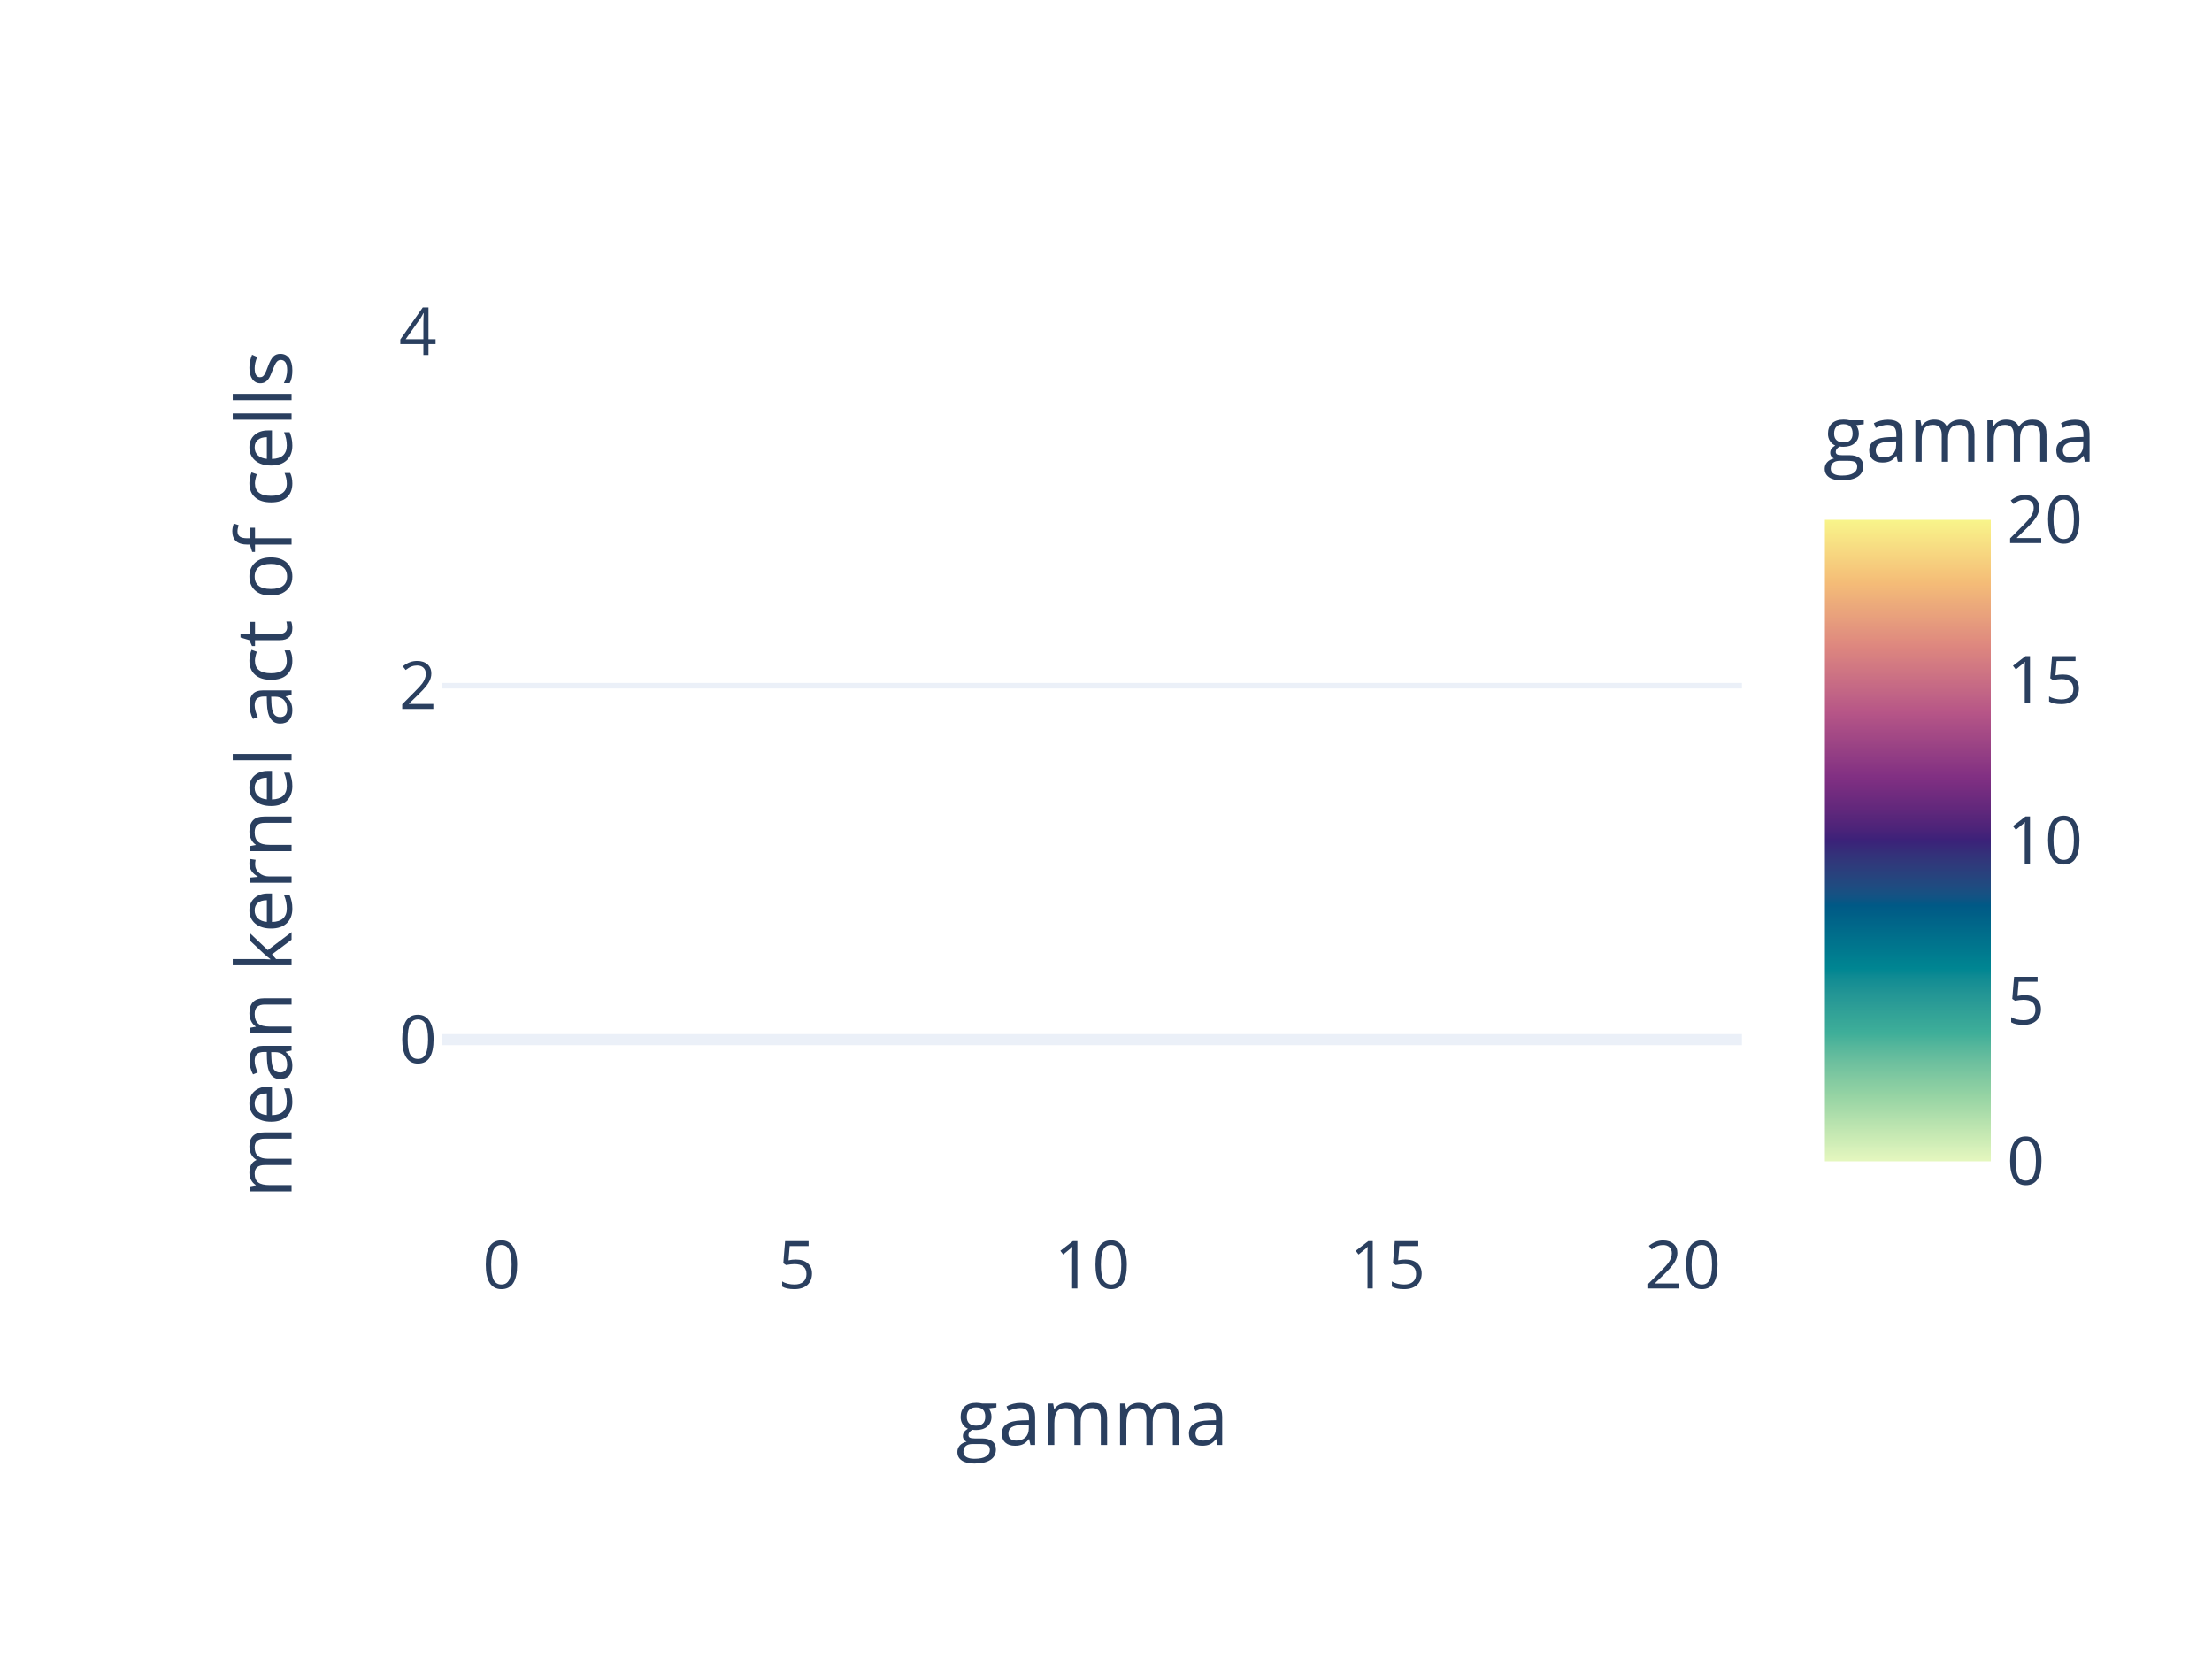
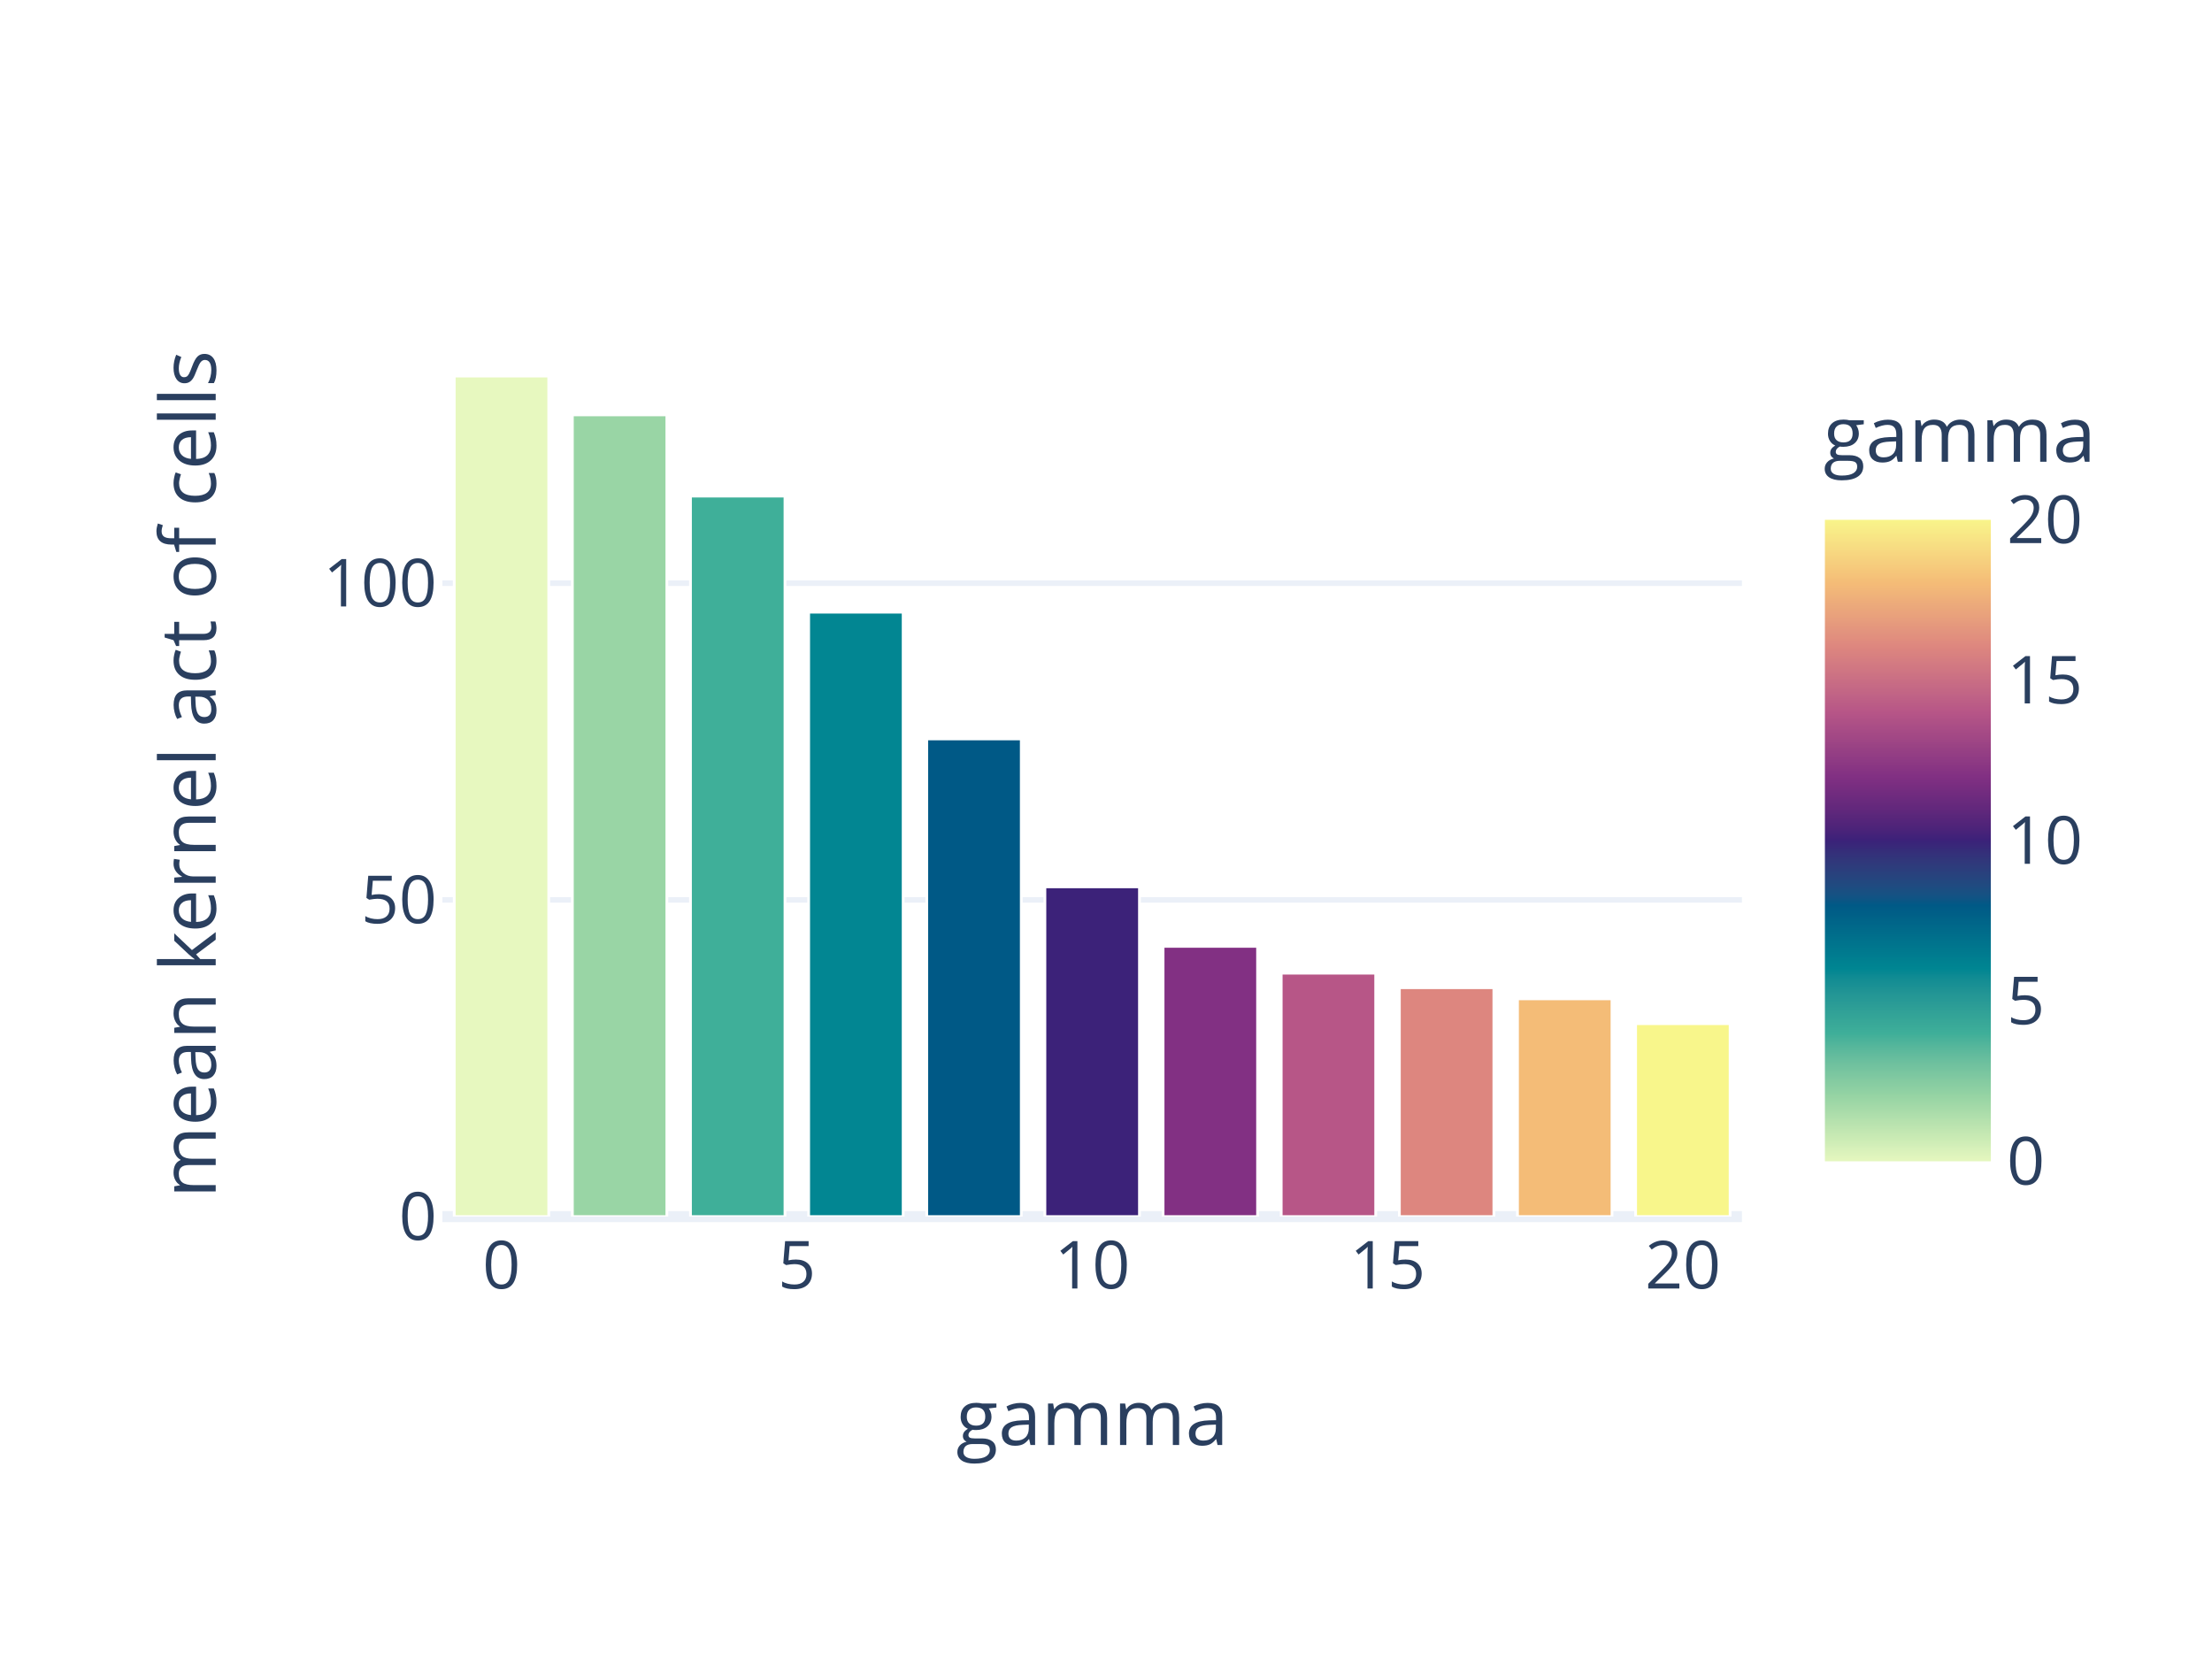
<svg xmlns="http://www.w3.org/2000/svg" class="main-svg" width="400" height="300" style="" viewBox="0 0 400 300">
  <rect x="0" y="0" width="400" height="300" style="fill: rgb(255, 255, 255); fill-opacity: 1;" />
-   <defs id="defs-3c13eb">
+   <defs id="defs-0a90d8">
    <g class="clips">
-       <clipPath id="clip3c13ebxyplot" class="plotclip">
+       <clipPath id="clip0a90d8xyplot" class="plotclip">
        <rect width="235" height="160" />
      </clipPath>
-       <clipPath class="axesclip" id="clip3c13ebx">
+       <clipPath class="axesclip" id="clip0a90d8x">
        <rect x="80" y="0" width="235" height="300" />
      </clipPath>
-       <clipPath class="axesclip" id="clip3c13eby">
+       <clipPath class="axesclip" id="clip0a90d8y">
        <rect x="0" y="60" width="400" height="160" />
      </clipPath>
-       <clipPath class="axesclip" id="clip3c13ebxy">
+       <clipPath class="axesclip" id="clip0a90d8xy">
        <rect x="80" y="60" width="235" height="160" />
      </clipPath>
    </g>
    <g class="gradients">
-       <linearGradient x1="0" y1="1" x2="0" y2="0" gradientUnits="objectBoundingBox" id="g3c13eb-cbcoloraxis">
+       <linearGradient x1="0" y1="1" x2="0" y2="0" gradientUnits="objectBoundingBox" id="g0a90d8-cbcoloraxis">
        <stop offset="0%" stop-color="rgb(231, 248, 191)" stop-opacity="1" />
        <stop offset="0.392%" stop-color="rgb(228, 247, 190)" stop-opacity="1" />
        <stop offset="0.784%" stop-color="rgb(225, 245, 189)" stop-opacity="1" />
        <stop offset="1.176%" stop-color="rgb(222, 244, 188)" stop-opacity="1" />
        <stop offset="1.569%" stop-color="rgb(219, 242, 187)" stop-opacity="1" />
        <stop offset="1.961%" stop-color="rgb(216, 241, 186)" stop-opacity="1" />
        <stop offset="2.353%" stop-color="rgb(213, 240, 185)" stop-opacity="1" />
        <stop offset="2.745%" stop-color="rgb(210, 238, 184)" stop-opacity="1" />
        <stop offset="3.137%" stop-color="rgb(207, 237, 182)" stop-opacity="1" />
        <stop offset="3.529%" stop-color="rgb(204, 236, 181)" stop-opacity="1" />
        <stop offset="3.922%" stop-color="rgb(201, 234, 180)" stop-opacity="1" />
        <stop offset="4.314%" stop-color="rgb(198, 233, 179)" stop-opacity="1" />
        <stop offset="4.706%" stop-color="rgb(195, 231, 178)" stop-opacity="1" />
        <stop offset="5.098%" stop-color="rgb(192, 230, 177)" stop-opacity="1" />
        <stop offset="5.49%" stop-color="rgb(189, 229, 176)" stop-opacity="1" />
        <stop offset="5.882%" stop-color="rgb(186, 227, 175)" stop-opacity="1" />
        <stop offset="6.275%" stop-color="rgb(183, 226, 174)" stop-opacity="1" />
        <stop offset="6.667%" stop-color="rgb(180, 225, 173)" stop-opacity="1" />
        <stop offset="7.059%" stop-color="rgb(176, 223, 172)" stop-opacity="1" />
        <stop offset="7.451%" stop-color="rgb(173, 222, 171)" stop-opacity="1" />
        <stop offset="7.843%" stop-color="rgb(170, 220, 170)" stop-opacity="1" />
        <stop offset="8.235%" stop-color="rgb(167, 219, 169)" stop-opacity="1" />
        <stop offset="8.627%" stop-color="rgb(164, 218, 168)" stop-opacity="1" />
        <stop offset="9.02%" stop-color="rgb(160, 216, 167)" stop-opacity="1" />
        <stop offset="9.412%" stop-color="rgb(157, 215, 166)" stop-opacity="1" />
        <stop offset="9.804%" stop-color="rgb(154, 214, 165)" stop-opacity="1" />
        <stop offset="10.196%" stop-color="rgb(151, 212, 164)" stop-opacity="1" />
        <stop offset="10.588%" stop-color="rgb(148, 211, 163)" stop-opacity="1" />
        <stop offset="10.98%" stop-color="rgb(145, 209, 163)" stop-opacity="1" />
        <stop offset="11.373%" stop-color="rgb(142, 208, 163)" stop-opacity="1" />
        <stop offset="11.765%" stop-color="rgb(139, 206, 162)" stop-opacity="1" />
        <stop offset="12.157%" stop-color="rgb(136, 205, 162)" stop-opacity="1" />
        <stop offset="12.549%" stop-color="rgb(133, 203, 161)" stop-opacity="1" />
        <stop offset="12.941%" stop-color="rgb(130, 202, 161)" stop-opacity="1" />
        <stop offset="13.333%" stop-color="rgb(127, 200, 161)" stop-opacity="1" />
        <stop offset="13.725%" stop-color="rgb(124, 199, 160)" stop-opacity="1" />
        <stop offset="14.118%" stop-color="rgb(121, 197, 160)" stop-opacity="1" />
        <stop offset="14.51%" stop-color="rgb(117, 196, 159)" stop-opacity="1" />
        <stop offset="14.902%" stop-color="rgb(114, 194, 159)" stop-opacity="1" />
        <stop offset="15.294%" stop-color="rgb(111, 193, 158)" stop-opacity="1" />
        <stop offset="15.686%" stop-color="rgb(108, 191, 158)" stop-opacity="1" />
        <stop offset="16.078%" stop-color="rgb(104, 190, 158)" stop-opacity="1" />
        <stop offset="16.471%" stop-color="rgb(101, 188, 157)" stop-opacity="1" />
        <stop offset="16.863%" stop-color="rgb(97, 187, 157)" stop-opacity="1" />
        <stop offset="17.255%" stop-color="rgb(93, 185, 156)" stop-opacity="1" />
        <stop offset="17.647%" stop-color="rgb(89, 184, 156)" stop-opacity="1" />
        <stop offset="18.039%" stop-color="rgb(86, 182, 155)" stop-opacity="1" />
        <stop offset="18.431%" stop-color="rgb(81, 181, 155)" stop-opacity="1" />
        <stop offset="18.824%" stop-color="rgb(77, 179, 154)" stop-opacity="1" />
        <stop offset="19.216%" stop-color="rgb(73, 178, 154)" stop-opacity="1" />
        <stop offset="19.608%" stop-color="rgb(68, 176, 153)" stop-opacity="1" />
        <stop offset="20%" stop-color="rgb(63, 175, 153)" stop-opacity="1" />
        <stop offset="20.392%" stop-color="rgb(61, 173, 153)" stop-opacity="1" />
        <stop offset="20.784%" stop-color="rgb(60, 172, 153)" stop-opacity="1" />
        <stop offset="21.176%" stop-color="rgb(58, 170, 152)" stop-opacity="1" />
        <stop offset="21.569%" stop-color="rgb(57, 168, 152)" stop-opacity="1" />
        <stop offset="21.961%" stop-color="rgb(55, 167, 152)" stop-opacity="1" />
        <stop offset="22.353%" stop-color="rgb(53, 165, 151)" stop-opacity="1" />
        <stop offset="22.745%" stop-color="rgb(51, 164, 151)" stop-opacity="1" />
        <stop offset="23.137%" stop-color="rgb(50, 162, 151)" stop-opacity="1" />
        <stop offset="23.529%" stop-color="rgb(48, 160, 151)" stop-opacity="1" />
        <stop offset="23.922%" stop-color="rgb(46, 159, 150)" stop-opacity="1" />
        <stop offset="24.314%" stop-color="rgb(44, 157, 150)" stop-opacity="1" />
        <stop offset="24.706%" stop-color="rgb(42, 155, 150)" stop-opacity="1" />
        <stop offset="25.098%" stop-color="rgb(40, 154, 150)" stop-opacity="1" />
        <stop offset="25.49%" stop-color="rgb(38, 152, 149)" stop-opacity="1" />
        <stop offset="25.882%" stop-color="rgb(36, 151, 149)" stop-opacity="1" />
        <stop offset="26.275%" stop-color="rgb(34, 149, 149)" stop-opacity="1" />
        <stop offset="26.667%" stop-color="rgb(31, 147, 148)" stop-opacity="1" />
        <stop offset="27.059%" stop-color="rgb(29, 146, 148)" stop-opacity="1" />
        <stop offset="27.451%" stop-color="rgb(26, 144, 148)" stop-opacity="1" />
        <stop offset="27.843%" stop-color="rgb(23, 143, 148)" stop-opacity="1" />
        <stop offset="28.235%" stop-color="rgb(20, 141, 147)" stop-opacity="1" />
        <stop offset="28.627%" stop-color="rgb(17, 140, 147)" stop-opacity="1" />
        <stop offset="29.02%" stop-color="rgb(13, 138, 147)" stop-opacity="1" />
        <stop offset="29.412%" stop-color="rgb(8, 136, 146)" stop-opacity="1" />
        <stop offset="29.804%" stop-color="rgb(3, 135, 146)" stop-opacity="1" />
        <stop offset="30.196%" stop-color="rgb(0, 133, 146)" stop-opacity="1" />
        <stop offset="30.588%" stop-color="rgb(0, 131, 145)" stop-opacity="1" />
        <stop offset="30.98%" stop-color="rgb(0, 130, 145)" stop-opacity="1" />
        <stop offset="31.373%" stop-color="rgb(0, 128, 144)" stop-opacity="1" />
        <stop offset="31.765%" stop-color="rgb(0, 126, 144)" stop-opacity="1" />
        <stop offset="32.157%" stop-color="rgb(0, 124, 143)" stop-opacity="1" />
        <stop offset="32.549%" stop-color="rgb(0, 122, 143)" stop-opacity="1" />
        <stop offset="32.941%" stop-color="rgb(0, 121, 142)" stop-opacity="1" />
        <stop offset="33.333%" stop-color="rgb(0, 119, 142)" stop-opacity="1" />
        <stop offset="33.725%" stop-color="rgb(0, 117, 141)" stop-opacity="1" />
        <stop offset="34.118%" stop-color="rgb(0, 115, 141)" stop-opacity="1" />
        <stop offset="34.51%" stop-color="rgb(0, 114, 140)" stop-opacity="1" />
        <stop offset="34.902%" stop-color="rgb(0, 112, 140)" stop-opacity="1" />
        <stop offset="35.294%" stop-color="rgb(0, 110, 139)" stop-opacity="1" />
        <stop offset="35.686%" stop-color="rgb(0, 108, 139)" stop-opacity="1" />
        <stop offset="36.078%" stop-color="rgb(0, 107, 138)" stop-opacity="1" />
        <stop offset="36.471%" stop-color="rgb(0, 105, 138)" stop-opacity="1" />
        <stop offset="36.863%" stop-color="rgb(0, 103, 137)" stop-opacity="1" />
        <stop offset="37.255%" stop-color="rgb(0, 101, 137)" stop-opacity="1" />
        <stop offset="37.647%" stop-color="rgb(0, 100, 136)" stop-opacity="1" />
        <stop offset="38.039%" stop-color="rgb(0, 98, 136)" stop-opacity="1" />
        <stop offset="38.431%" stop-color="rgb(0, 96, 135)" stop-opacity="1" />
        <stop offset="38.824%" stop-color="rgb(0, 94, 135)" stop-opacity="1" />
        <stop offset="39.216%" stop-color="rgb(0, 93, 135)" stop-opacity="1" />
        <stop offset="39.608%" stop-color="rgb(0, 91, 134)" stop-opacity="1" />
        <stop offset="40%" stop-color="rgb(0, 89, 134)" stop-opacity="1" />
        <stop offset="40.392%" stop-color="rgb(6, 87, 133)" stop-opacity="1" />
        <stop offset="40.784%" stop-color="rgb(12, 85, 132)" stop-opacity="1" />
        <stop offset="41.176%" stop-color="rgb(17, 83, 132)" stop-opacity="1" />
        <stop offset="41.569%" stop-color="rgb(21, 82, 131)" stop-opacity="1" />
        <stop offset="41.961%" stop-color="rgb(24, 80, 130)" stop-opacity="1" />
        <stop offset="42.353%" stop-color="rgb(27, 78, 129)" stop-opacity="1" />
        <stop offset="42.745%" stop-color="rgb(30, 76, 129)" stop-opacity="1" />
        <stop offset="43.137%" stop-color="rgb(32, 74, 128)" stop-opacity="1" />
        <stop offset="43.529%" stop-color="rgb(34, 72, 127)" stop-opacity="1" />
        <stop offset="43.922%" stop-color="rgb(36, 70, 127)" stop-opacity="1" />
        <stop offset="44.314%" stop-color="rgb(38, 68, 126)" stop-opacity="1" />
        <stop offset="44.706%" stop-color="rgb(40, 66, 125)" stop-opacity="1" />
        <stop offset="45.098%" stop-color="rgb(42, 64, 125)" stop-opacity="1" />
        <stop offset="45.49%" stop-color="rgb(43, 62, 124)" stop-opacity="1" />
        <stop offset="45.882%" stop-color="rgb(45, 60, 124)" stop-opacity="1" />
        <stop offset="46.275%" stop-color="rgb(46, 58, 123)" stop-opacity="1" />
        <stop offset="46.667%" stop-color="rgb(48, 56, 123)" stop-opacity="1" />
        <stop offset="47.059%" stop-color="rgb(49, 54, 122)" stop-opacity="1" />
        <stop offset="47.451%" stop-color="rgb(50, 51, 122)" stop-opacity="1" />
        <stop offset="47.843%" stop-color="rgb(52, 49, 122)" stop-opacity="1" />
        <stop offset="48.235%" stop-color="rgb(53, 46, 121)" stop-opacity="1" />
        <stop offset="48.627%" stop-color="rgb(54, 44, 121)" stop-opacity="1" />
        <stop offset="49.02%" stop-color="rgb(56, 41, 121)" stop-opacity="1" />
        <stop offset="49.412%" stop-color="rgb(57, 38, 121)" stop-opacity="1" />
        <stop offset="49.804%" stop-color="rgb(58, 35, 121)" stop-opacity="1" />
        <stop offset="50.196%" stop-color="rgb(61, 33, 121)" stop-opacity="1" />
        <stop offset="50.588%" stop-color="rgb(65, 34, 121)" stop-opacity="1" />
        <stop offset="50.98%" stop-color="rgb(68, 34, 121)" stop-opacity="1" />
        <stop offset="51.373%" stop-color="rgb(72, 35, 121)" stop-opacity="1" />
        <stop offset="51.765%" stop-color="rgb(75, 35, 121)" stop-opacity="1" />
        <stop offset="52.157%" stop-color="rgb(78, 36, 121)" stop-opacity="1" />
        <stop offset="52.549%" stop-color="rgb(81, 36, 121)" stop-opacity="1" />
        <stop offset="52.941%" stop-color="rgb(84, 37, 122)" stop-opacity="1" />
        <stop offset="53.333%" stop-color="rgb(87, 37, 122)" stop-opacity="1" />
        <stop offset="53.725%" stop-color="rgb(89, 38, 122)" stop-opacity="1" />
        <stop offset="54.118%" stop-color="rgb(92, 39, 123)" stop-opacity="1" />
        <stop offset="54.51%" stop-color="rgb(95, 39, 123)" stop-opacity="1" />
        <stop offset="54.902%" stop-color="rgb(98, 40, 124)" stop-opacity="1" />
        <stop offset="55.294%" stop-color="rgb(100, 40, 124)" stop-opacity="1" />
        <stop offset="55.686%" stop-color="rgb(103, 41, 124)" stop-opacity="1" />
        <stop offset="56.078%" stop-color="rgb(105, 42, 125)" stop-opacity="1" />
        <stop offset="56.471%" stop-color="rgb(108, 42, 126)" stop-opacity="1" />
        <stop offset="56.863%" stop-color="rgb(110, 43, 126)" stop-opacity="1" />
        <stop offset="57.255%" stop-color="rgb(113, 43, 127)" stop-opacity="1" />
        <stop offset="57.647%" stop-color="rgb(115, 44, 127)" stop-opacity="1" />
        <stop offset="58.039%" stop-color="rgb(118, 45, 128)" stop-opacity="1" />
        <stop offset="58.431%" stop-color="rgb(120, 45, 128)" stop-opacity="1" />
        <stop offset="58.824%" stop-color="rgb(123, 46, 129)" stop-opacity="1" />
        <stop offset="59.216%" stop-color="rgb(125, 47, 130)" stop-opacity="1" />
        <stop offset="59.608%" stop-color="rgb(128, 47, 130)" stop-opacity="1" />
        <stop offset="60%" stop-color="rgb(130, 48, 131)" stop-opacity="1" />
        <stop offset="60.392%" stop-color="rgb(132, 50, 131)" stop-opacity="1" />
        <stop offset="60.784%" stop-color="rgb(134, 51, 131)" stop-opacity="1" />
        <stop offset="61.176%" stop-color="rgb(136, 53, 131)" stop-opacity="1" />
        <stop offset="61.569%" stop-color="rgb(138, 54, 131)" stop-opacity="1" />
        <stop offset="61.961%" stop-color="rgb(140, 56, 131)" stop-opacity="1" />
        <stop offset="62.353%" stop-color="rgb(142, 58, 132)" stop-opacity="1" />
        <stop offset="62.745%" stop-color="rgb(144, 59, 132)" stop-opacity="1" />
        <stop offset="63.137%" stop-color="rgb(146, 61, 132)" stop-opacity="1" />
        <stop offset="63.529%" stop-color="rgb(148, 62, 132)" stop-opacity="1" />
        <stop offset="63.922%" stop-color="rgb(150, 64, 132)" stop-opacity="1" />
        <stop offset="64.314%" stop-color="rgb(152, 65, 132)" stop-opacity="1" />
        <stop offset="64.706%" stop-color="rgb(154, 67, 132)" stop-opacity="1" />
        <stop offset="65.098%" stop-color="rgb(156, 68, 133)" stop-opacity="1" />
        <stop offset="65.49%" stop-color="rgb(159, 70, 133)" stop-opacity="1" />
        <stop offset="65.882%" stop-color="rgb(161, 71, 133)" stop-opacity="1" />
        <stop offset="66.275%" stop-color="rgb(163, 72, 133)" stop-opacity="1" />
        <stop offset="66.667%" stop-color="rgb(165, 74, 133)" stop-opacity="1" />
        <stop offset="67.059%" stop-color="rgb(167, 75, 134)" stop-opacity="1" />
        <stop offset="67.451%" stop-color="rgb(169, 77, 134)" stop-opacity="1" />
        <stop offset="67.843%" stop-color="rgb(171, 78, 134)" stop-opacity="1" />
        <stop offset="68.235%" stop-color="rgb(173, 80, 134)" stop-opacity="1" />
        <stop offset="68.627%" stop-color="rgb(175, 81, 134)" stop-opacity="1" />
        <stop offset="69.02%" stop-color="rgb(178, 82, 135)" stop-opacity="1" />
        <stop offset="69.412%" stop-color="rgb(180, 84, 135)" stop-opacity="1" />
        <stop offset="69.804%" stop-color="rgb(182, 85, 135)" stop-opacity="1" />
        <stop offset="70.196%" stop-color="rgb(184, 87, 135)" stop-opacity="1" />
        <stop offset="70.588%" stop-color="rgb(185, 89, 135)" stop-opacity="1" />
        <stop offset="70.98%" stop-color="rgb(186, 91, 134)" stop-opacity="1" />
        <stop offset="71.373%" stop-color="rgb(188, 93, 134)" stop-opacity="1" />
        <stop offset="71.765%" stop-color="rgb(189, 95, 134)" stop-opacity="1" />
        <stop offset="72.157%" stop-color="rgb(191, 97, 134)" stop-opacity="1" />
        <stop offset="72.549%" stop-color="rgb(192, 99, 134)" stop-opacity="1" />
        <stop offset="72.941%" stop-color="rgb(194, 101, 133)" stop-opacity="1" />
        <stop offset="73.333%" stop-color="rgb(195, 103, 133)" stop-opacity="1" />
        <stop offset="73.725%" stop-color="rgb(197, 105, 133)" stop-opacity="1" />
        <stop offset="74.118%" stop-color="rgb(198, 106, 133)" stop-opacity="1" />
        <stop offset="74.51%" stop-color="rgb(200, 108, 132)" stop-opacity="1" />
        <stop offset="74.902%" stop-color="rgb(201, 110, 132)" stop-opacity="1" />
        <stop offset="75.294%" stop-color="rgb(203, 112, 132)" stop-opacity="1" />
        <stop offset="75.686%" stop-color="rgb(204, 114, 131)" stop-opacity="1" />
        <stop offset="76.078%" stop-color="rgb(206, 116, 131)" stop-opacity="1" />
        <stop offset="76.471%" stop-color="rgb(207, 118, 131)" stop-opacity="1" />
        <stop offset="76.863%" stop-color="rgb(209, 119, 130)" stop-opacity="1" />
        <stop offset="77.255%" stop-color="rgb(210, 121, 130)" stop-opacity="1" />
        <stop offset="77.647%" stop-color="rgb(212, 123, 130)" stop-opacity="1" />
        <stop offset="78.039%" stop-color="rgb(213, 125, 129)" stop-opacity="1" />
        <stop offset="78.431%" stop-color="rgb(215, 127, 129)" stop-opacity="1" />
        <stop offset="78.824%" stop-color="rgb(216, 129, 128)" stop-opacity="1" />
        <stop offset="79.216%" stop-color="rgb(218, 130, 128)" stop-opacity="1" />
        <stop offset="79.608%" stop-color="rgb(219, 132, 127)" stop-opacity="1" />
        <stop offset="80%" stop-color="rgb(221, 134, 127)" stop-opacity="1" />
        <stop offset="80.392%" stop-color="rgb(222, 136, 127)" stop-opacity="1" />
        <stop offset="80.784%" stop-color="rgb(223, 138, 127)" stop-opacity="1" />
        <stop offset="81.176%" stop-color="rgb(224, 141, 126)" stop-opacity="1" />
        <stop offset="81.569%" stop-color="rgb(225, 143, 126)" stop-opacity="1" />
        <stop offset="81.961%" stop-color="rgb(225, 145, 126)" stop-opacity="1" />
        <stop offset="82.353%" stop-color="rgb(226, 147, 126)" stop-opacity="1" />
        <stop offset="82.745%" stop-color="rgb(227, 149, 126)" stop-opacity="1" />
        <stop offset="83.137%" stop-color="rgb(228, 151, 125)" stop-opacity="1" />
        <stop offset="83.529%" stop-color="rgb(229, 153, 125)" stop-opacity="1" />
        <stop offset="83.922%" stop-color="rgb(230, 155, 125)" stop-opacity="1" />
        <stop offset="84.314%" stop-color="rgb(231, 158, 125)" stop-opacity="1" />
        <stop offset="84.706%" stop-color="rgb(232, 160, 124)" stop-opacity="1" />
        <stop offset="85.098%" stop-color="rgb(233, 162, 124)" stop-opacity="1" />
        <stop offset="85.49%" stop-color="rgb(234, 164, 124)" stop-opacity="1" />
        <stop offset="85.882%" stop-color="rgb(234, 166, 123)" stop-opacity="1" />
        <stop offset="86.275%" stop-color="rgb(235, 168, 123)" stop-opacity="1" />
        <stop offset="86.667%" stop-color="rgb(236, 170, 123)" stop-opacity="1" />
        <stop offset="87.059%" stop-color="rgb(237, 172, 122)" stop-opacity="1" />
        <stop offset="87.451%" stop-color="rgb(238, 174, 122)" stop-opacity="1" />
        <stop offset="87.843%" stop-color="rgb(239, 177, 122)" stop-opacity="1" />
        <stop offset="88.235%" stop-color="rgb(240, 179, 121)" stop-opacity="1" />
        <stop offset="88.627%" stop-color="rgb(241, 181, 121)" stop-opacity="1" />
        <stop offset="89.02%" stop-color="rgb(242, 183, 120)" stop-opacity="1" />
        <stop offset="89.412%" stop-color="rgb(243, 185, 120)" stop-opacity="1" />
        <stop offset="89.804%" stop-color="rgb(244, 187, 119)" stop-opacity="1" />
        <stop offset="90.196%" stop-color="rgb(244, 189, 119)" stop-opacity="1" />
        <stop offset="90.588%" stop-color="rgb(244, 191, 120)" stop-opacity="1" />
        <stop offset="90.98%" stop-color="rgb(245, 194, 121)" stop-opacity="1" />
        <stop offset="91.373%" stop-color="rgb(245, 196, 122)" stop-opacity="1" />
        <stop offset="91.765%" stop-color="rgb(245, 198, 122)" stop-opacity="1" />
        <stop offset="92.157%" stop-color="rgb(246, 201, 123)" stop-opacity="1" />
        <stop offset="92.549%" stop-color="rgb(246, 203, 124)" stop-opacity="1" />
        <stop offset="92.941%" stop-color="rgb(246, 205, 125)" stop-opacity="1" />
        <stop offset="93.333%" stop-color="rgb(246, 207, 126)" stop-opacity="1" />
        <stop offset="93.725%" stop-color="rgb(246, 210, 126)" stop-opacity="1" />
        <stop offset="94.118%" stop-color="rgb(247, 212, 127)" stop-opacity="1" />
        <stop offset="94.51%" stop-color="rgb(247, 214, 128)" stop-opacity="1" />
        <stop offset="94.902%" stop-color="rgb(247, 216, 129)" stop-opacity="1" />
        <stop offset="95.294%" stop-color="rgb(247, 219, 130)" stop-opacity="1" />
        <stop offset="95.686%" stop-color="rgb(247, 221, 130)" stop-opacity="1" />
        <stop offset="96.078%" stop-color="rgb(247, 223, 131)" stop-opacity="1" />
        <stop offset="96.471%" stop-color="rgb(248, 226, 132)" stop-opacity="1" />
        <stop offset="96.863%" stop-color="rgb(248, 228, 133)" stop-opacity="1" />
        <stop offset="97.255%" stop-color="rgb(248, 230, 133)" stop-opacity="1" />
        <stop offset="97.647%" stop-color="rgb(248, 232, 134)" stop-opacity="1" />
        <stop offset="98.039%" stop-color="rgb(248, 235, 135)" stop-opacity="1" />
        <stop offset="98.431%" stop-color="rgb(248, 237, 136)" stop-opacity="1" />
        <stop offset="98.824%" stop-color="rgb(248, 239, 137)" stop-opacity="1" />
        <stop offset="99.216%" stop-color="rgb(248, 241, 137)" stop-opacity="1" />
        <stop offset="99.608%" stop-color="rgb(248, 244, 138)" stop-opacity="1" />
        <stop offset="100%" stop-color="rgb(248, 246, 139)" stop-opacity="1" />
      </linearGradient>
    </g>
    <g class="patterns" />
  </defs>
  <g class="bglayer" />
  <g class="layer-below">
    <g class="imagelayer" />
    <g class="shapelayer" />
  </g>
  <g class="cartesianlayer">
    <g class="subplot xy">
      <g class="layer-subplot">
        <g class="shapelayer" />
        <g class="imagelayer" />
      </g>
      <g class="minor-gridlayer">
        <g class="x" />
        <g class="y" />
      </g>
      <g class="gridlayer">
        <g class="x" />
        <g class="y">
-           <path class="ygrid crisp" transform="translate(0,124)" d="M80,0h235" style="stroke: rgb(235, 240, 248); stroke-opacity: 1; stroke-width: 1px;" />
+           <path class="ygrid crisp" transform="translate(0,162.73)" d="M80,0h235" style="stroke: rgb(235, 240, 248); stroke-opacity: 1; stroke-width: 1px;" />
+           <path class="ygrid crisp" transform="translate(0,105.46)" d="M80,0h235" style="stroke: rgb(235, 240, 248); stroke-opacity: 1; stroke-width: 1px;" />
        </g>
      </g>
      <g class="zerolinelayer">
-         <path class="yzl zl crisp" transform="translate(0,188)" d="M80,0h235" style="stroke: rgb(235, 240, 248); stroke-opacity: 1; stroke-width: 2px;" />
+         <path class="yzl zl crisp" transform="translate(0,220)" d="M80,0h235" style="stroke: rgb(235, 240, 248); stroke-opacity: 1; stroke-width: 2px;" />
      </g>
      <g class="layer-between">
        <g class="shapelayer" />
        <g class="imagelayer" />
      </g>
      <path class="xlines-below" />
      <path class="ylines-below" />
      <g class="overlines-below" />
      <g class="xaxislayer-below" />
      <g class="yaxislayer-below" />
      <g class="overaxes-below" />
      <g class="overplot">
-         <g class="xy" transform="translate(80,60)" clip-path="url(#clip3c13ebxyplot)">
+         <g class="xy" transform="translate(80,60)" clip-path="url(#clip0a90d8xyplot)">
          <g class="barlayer mlayer">
            <g class="trace bars" style="opacity: 1;">
              <g class="points">
                <g class="point">
-                   <path d="M0,0Z" style="vector-effect: none; opacity: 1; stroke-width: 0px; fill: rgb(231, 248, 191); fill-opacity: 1; stroke: rgb(255, 255, 255); stroke-opacity: 1;" />
-                 </g>
-                 <g class="point">
-                   <path d="M0,0Z" style="vector-effect: none; opacity: 1; stroke-width: 0px; fill: rgb(153, 213, 165); fill-opacity: 1; stroke: rgb(255, 255, 255); stroke-opacity: 1;" />
-                 </g>
-                 <g class="point">
-                   <path d="M0,0Z" style="vector-effect: none; opacity: 1; stroke-width: 0px; fill: rgb(63, 175, 153); fill-opacity: 1; stroke: rgb(255, 255, 255); stroke-opacity: 1;" />
-                 </g>
-                 <g class="point">
-                   <path d="M0,0Z" style="vector-effect: none; opacity: 1; stroke-width: 0px; fill: rgb(2, 134, 146); fill-opacity: 1; stroke: rgb(255, 255, 255); stroke-opacity: 1;" />
-                 </g>
-                 <g class="point">
-                   <path d="M0,0Z" style="vector-effect: none; opacity: 1; stroke-width: 0px; fill: rgb(0, 89, 134); fill-opacity: 1; stroke: rgb(255, 255, 255); stroke-opacity: 1;" />
-                 </g>
-                 <g class="point">
-                   <path d="M0,0Z" style="vector-effect: none; opacity: 1; stroke-width: 0px; fill: rgb(60, 34, 121); fill-opacity: 1; stroke: rgb(255, 255, 255); stroke-opacity: 1;" />
-                 </g>
-                 <g class="point">
-                   <path d="M0,0Z" style="vector-effect: none; opacity: 1; stroke-width: 0px; fill: rgb(130, 48, 131); fill-opacity: 1; stroke: rgb(255, 255, 255); stroke-opacity: 1;" />
-                 </g>
-                 <g class="point">
-                   <path d="M0,0Z" style="vector-effect: none; opacity: 1; stroke-width: 0px; fill: rgb(183, 86, 135); fill-opacity: 1; stroke: rgb(255, 255, 255); stroke-opacity: 1;" />
-                 </g>
-                 <g class="point">
-                   <path d="M0,0Z" style="vector-effect: none; opacity: 1; stroke-width: 0px; fill: rgb(221, 134, 127); fill-opacity: 1; stroke: rgb(255, 255, 255); stroke-opacity: 1;" />
-                 </g>
-                 <g class="point">
-                   <path d="M0,0Z" style="vector-effect: none; opacity: 1; stroke-width: 0px; fill: rgb(244, 188, 119); fill-opacity: 1; stroke: rgb(255, 255, 255); stroke-opacity: 1;" />
-                 </g>
-                 <g class="point">
-                   <path d="M0,0Z" style="vector-effect: none; opacity: 1; stroke-width: 0px; fill: rgb(248, 246, 139); fill-opacity: 1; stroke: rgb(255, 255, 255); stroke-opacity: 1;" />
+                   <path d="M2.14,160V8H19.23V160Z" style="vector-effect: none; opacity: 1; stroke-width: 0.5px; fill: rgb(231, 248, 191); fill-opacity: 1; stroke: rgb(255, 255, 255); stroke-opacity: 1;" />
+                 </g>
+                 <g class="point">
+                   <path d="M23.5,160V15.02H40.59V160Z" style="vector-effect: none; opacity: 1; stroke-width: 0.5px; fill: rgb(153, 213, 165); fill-opacity: 1; stroke: rgb(255, 255, 255); stroke-opacity: 1;" />
+                 </g>
+                 <g class="point">
+                   <path d="M44.86,160V29.71H61.95V160Z" style="vector-effect: none; opacity: 1; stroke-width: 0.5px; fill: rgb(63, 175, 153); fill-opacity: 1; stroke: rgb(255, 255, 255); stroke-opacity: 1;" />
+                 </g>
+                 <g class="point">
+                   <path d="M66.23,160V50.7H83.32V160Z" style="vector-effect: none; opacity: 1; stroke-width: 0.5px; fill: rgb(2, 134, 146); fill-opacity: 1; stroke: rgb(255, 255, 255); stroke-opacity: 1;" />
+                 </g>
+                 <g class="point">
+                   <path d="M87.59,160V73.62H104.68V160Z" style="vector-effect: none; opacity: 1; stroke-width: 0.5px; fill: rgb(0, 89, 134); fill-opacity: 1; stroke: rgb(255, 255, 255); stroke-opacity: 1;" />
+                 </g>
+                 <g class="point">
+                   <path d="M108.95,160V100.37H126.05V160Z" style="vector-effect: none; opacity: 1; stroke-width: 0.5px; fill: rgb(60, 34, 121); fill-opacity: 1; stroke: rgb(255, 255, 255); stroke-opacity: 1;" />
+                 </g>
+                 <g class="point">
+                   <path d="M130.32,160V111.13H147.41V160Z" style="vector-effect: none; opacity: 1; stroke-width: 0.5px; fill: rgb(130, 48, 131); fill-opacity: 1; stroke: rgb(255, 255, 255); stroke-opacity: 1;" />
+                 </g>
+                 <g class="point">
+                   <path d="M151.68,160V115.98H168.77V160Z" style="vector-effect: none; opacity: 1; stroke-width: 0.5px; fill: rgb(183, 86, 135); fill-opacity: 1; stroke: rgb(255, 255, 255); stroke-opacity: 1;" />
+                 </g>
+                 <g class="point">
+                   <path d="M173.05,160V118.61H190.14V160Z" style="vector-effect: none; opacity: 1; stroke-width: 0.5px; fill: rgb(221, 134, 127); fill-opacity: 1; stroke: rgb(255, 255, 255); stroke-opacity: 1;" />
+                 </g>
+                 <g class="point">
+                   <path d="M194.41,160V120.62H211.5V160Z" style="vector-effect: none; opacity: 1; stroke-width: 0.5px; fill: rgb(244, 188, 119); fill-opacity: 1; stroke: rgb(255, 255, 255); stroke-opacity: 1;" />
+                 </g>
+                 <g class="point">
+                   <path d="M215.77,160V125.11H232.86V160Z" style="vector-effect: none; opacity: 1; stroke-width: 0.5px; fill: rgb(248, 246, 139); fill-opacity: 1; stroke: rgb(255, 255, 255); stroke-opacity: 1;" />
                </g>
              </g>
            </g>
          </g>
        </g>
      </g>
      <g class="zerolinelayer-above" />
      <path class="xlines-above crisp" d="M0,0" style="fill: none;" />
      <path class="ylines-above crisp" d="M0,0" style="fill: none;" />
      <g class="overlines-above" />
      <g class="xaxislayer-above">
        <g class="xtick">
          <text text-anchor="middle" x="0" y="233" transform="translate(90.68,0)" style="font-family: 'Open Sans', verdana, arial, sans-serif; font-size: 12px; fill: rgb(42, 63, 95); fill-opacity: 1; white-space: pre;">0</text>
        </g>
        <g class="xtick">
          <text text-anchor="middle" x="0" y="233" style="font-family: 'Open Sans', verdana, arial, sans-serif; font-size: 12px; fill: rgb(42, 63, 95); fill-opacity: 1; white-space: pre;" transform="translate(144.09,0)">5</text>
        </g>
        <g class="xtick">
          <text text-anchor="middle" x="0" y="233" style="font-family: 'Open Sans', verdana, arial, sans-serif; font-size: 12px; fill: rgb(42, 63, 95); fill-opacity: 1; white-space: pre;" transform="translate(197.5,0)">10</text>
        </g>
        <g class="xtick">
          <text text-anchor="middle" x="0" y="233" style="font-family: 'Open Sans', verdana, arial, sans-serif; font-size: 12px; fill: rgb(42, 63, 95); fill-opacity: 1; white-space: pre;" transform="translate(250.91,0)">15</text>
        </g>
        <g class="xtick">
          <text text-anchor="middle" x="0" y="233" style="font-family: 'Open Sans', verdana, arial, sans-serif; font-size: 12px; fill: rgb(42, 63, 95); fill-opacity: 1; white-space: pre;" transform="translate(304.32,0)">20</text>
        </g>
      </g>
      <g class="yaxislayer-above">
        <g class="ytick">
-           <text text-anchor="end" x="79" y="4.2" transform="translate(0,188)" style="font-family: 'Open Sans', verdana, arial, sans-serif; font-size: 12px; fill: rgb(42, 63, 95); fill-opacity: 1; white-space: pre;">0</text>
+           <text text-anchor="end" x="79" y="4.2" transform="translate(0,220)" style="font-family: 'Open Sans', verdana, arial, sans-serif; font-size: 12px; fill: rgb(42, 63, 95); fill-opacity: 1; white-space: pre;">0</text>
        </g>
        <g class="ytick">
-           <text text-anchor="end" x="79" y="4.2" style="font-family: 'Open Sans', verdana, arial, sans-serif; font-size: 12px; fill: rgb(42, 63, 95); fill-opacity: 1; white-space: pre;" transform="translate(0,124)">2</text>
+           <text text-anchor="end" x="79" y="4.2" style="font-family: 'Open Sans', verdana, arial, sans-serif; font-size: 12px; fill: rgb(42, 63, 95); fill-opacity: 1; white-space: pre;" transform="translate(0,162.73)">50</text>
        </g>
        <g class="ytick">
-           <text text-anchor="end" x="79" y="4.2" style="font-family: 'Open Sans', verdana, arial, sans-serif; font-size: 12px; fill: rgb(42, 63, 95); fill-opacity: 1; white-space: pre;" transform="translate(0,60)">4</text>
+           <text text-anchor="end" x="79" y="4.2" style="font-family: 'Open Sans', verdana, arial, sans-serif; font-size: 12px; fill: rgb(42, 63, 95); fill-opacity: 1; white-space: pre;" transform="translate(0,105.46)">100</text>
        </g>
      </g>
      <g class="overaxes-above" />
    </g>
  </g>
  <g class="polarlayer" />
  <g class="smithlayer" />
  <g class="ternarylayer" />
  <g class="geolayer" />
  <g class="funnelarealayer" />
  <g class="pielayer" />
  <g class="iciclelayer" />
  <g class="treemaplayer" />
  <g class="sunburstlayer" />
  <g class="glimages" />
-   <defs id="topdefs-3c13eb">
+   <defs id="topdefs-0a90d8">
    <g class="clips" />
  </defs>
  <g class="layer-above">
    <g class="imagelayer" />
    <g class="shapelayer" />
  </g>
  <g class="infolayer">
    <g class="cbcoloraxis colorbar" transform="translate(80,60)">
      <rect class="cbbg" x="240" y="0" width="68.794" height="160" style="fill: rgb(0, 0, 0); fill-opacity: 0; stroke: rgb(68, 68, 68); stroke-opacity: 1; stroke-width: 0;" />
      <g class="cbfills" transform="translate(0,34)">
-         <rect class="cbfill gradient_filled" style="fill: url('#g3c13eb-cbcoloraxis');" x="250" y="0" width="30" height="116" />
+         <rect class="cbfill gradient_filled" style="fill: url('#g0a90d8-cbcoloraxis');" x="250" y="0" width="30" height="116" />
      </g>
      <g class="cblines" transform="translate(0,34)" />
      <g class="cbaxis crisp" transform="translate(0,-60)">
        <g class="ycbcoloraxistick">
          <text text-anchor="start" x="282.9" y="4.2" transform="translate(0,210)" style="font-family: 'Open Sans', verdana, arial, sans-serif; font-size: 12px; fill: rgb(42, 63, 95); fill-opacity: 1; white-space: pre;">0</text>
        </g>
        <g class="ycbcoloraxistick">
          <text text-anchor="start" x="282.9" y="4.2" style="font-family: 'Open Sans', verdana, arial, sans-serif; font-size: 12px; fill: rgb(42, 63, 95); fill-opacity: 1; white-space: pre;" transform="translate(0,181)">5</text>
        </g>
        <g class="ycbcoloraxistick">
          <text text-anchor="start" x="282.9" y="4.2" style="font-family: 'Open Sans', verdana, arial, sans-serif; font-size: 12px; fill: rgb(42, 63, 95); fill-opacity: 1; white-space: pre;" transform="translate(0,152)">10</text>
        </g>
        <g class="ycbcoloraxistick">
          <text text-anchor="start" x="282.9" y="4.2" style="font-family: 'Open Sans', verdana, arial, sans-serif; font-size: 12px; fill: rgb(42, 63, 95); fill-opacity: 1; white-space: pre;" transform="translate(0,123)">15</text>
        </g>
        <g class="ycbcoloraxistick">
          <text text-anchor="start" x="282.9" y="4.2" style="font-family: 'Open Sans', verdana, arial, sans-serif; font-size: 12px; fill: rgb(42, 63, 95); fill-opacity: 1; white-space: pre;" transform="translate(0,94)">20</text>
        </g>
      </g>
      <g class="cbtitleunshift" transform="translate(-80,-60)">
        <g class="cbtitle" transform="">
          <text class="ycbcoloraxistitle" x="329.7" y="83.5" text-anchor="start" style="opacity: 1; font-family: 'Open Sans', verdana, arial, sans-serif; font-size: 14px; fill: rgb(42, 63, 95); fill-opacity: 1; white-space: pre;">gamma</text>
        </g>
      </g>
      <rect class="cboutline" x="250" y="34" width="30" height="116" style="stroke: rgb(68, 68, 68); stroke-opacity: 1; fill: none; stroke-width: 0;" />
    </g>
    <g class="g-gtitle" />
    <g class="g-xtitle">
      <text class="xtitle" x="197.5" y="261.3" text-anchor="middle" style="opacity: 1; font-family: 'Open Sans', verdana, arial, sans-serif; font-size: 14px; fill: rgb(42, 63, 95); fill-opacity: 1; white-space: pre;">gamma</text>
    </g>
    <g class="g-ytitle">
-       <text class="ytitle" transform="rotate(-90,52.725,140)" x="52.725" y="140" text-anchor="middle" style="opacity: 1; font-family: 'Open Sans', verdana, arial, sans-serif; font-size: 14px; fill: rgb(42, 63, 95); fill-opacity: 1; white-space: pre;">mean kernel act of cells</text>
+       <text class="ytitle" transform="rotate(-90,39.00625,140)" x="39.006" y="140" text-anchor="middle" style="opacity: 1; font-family: 'Open Sans', verdana, arial, sans-serif; font-size: 14px; fill: rgb(42, 63, 95); fill-opacity: 1; white-space: pre;">mean kernel act of cells</text>
    </g>
  </g>
</svg>
